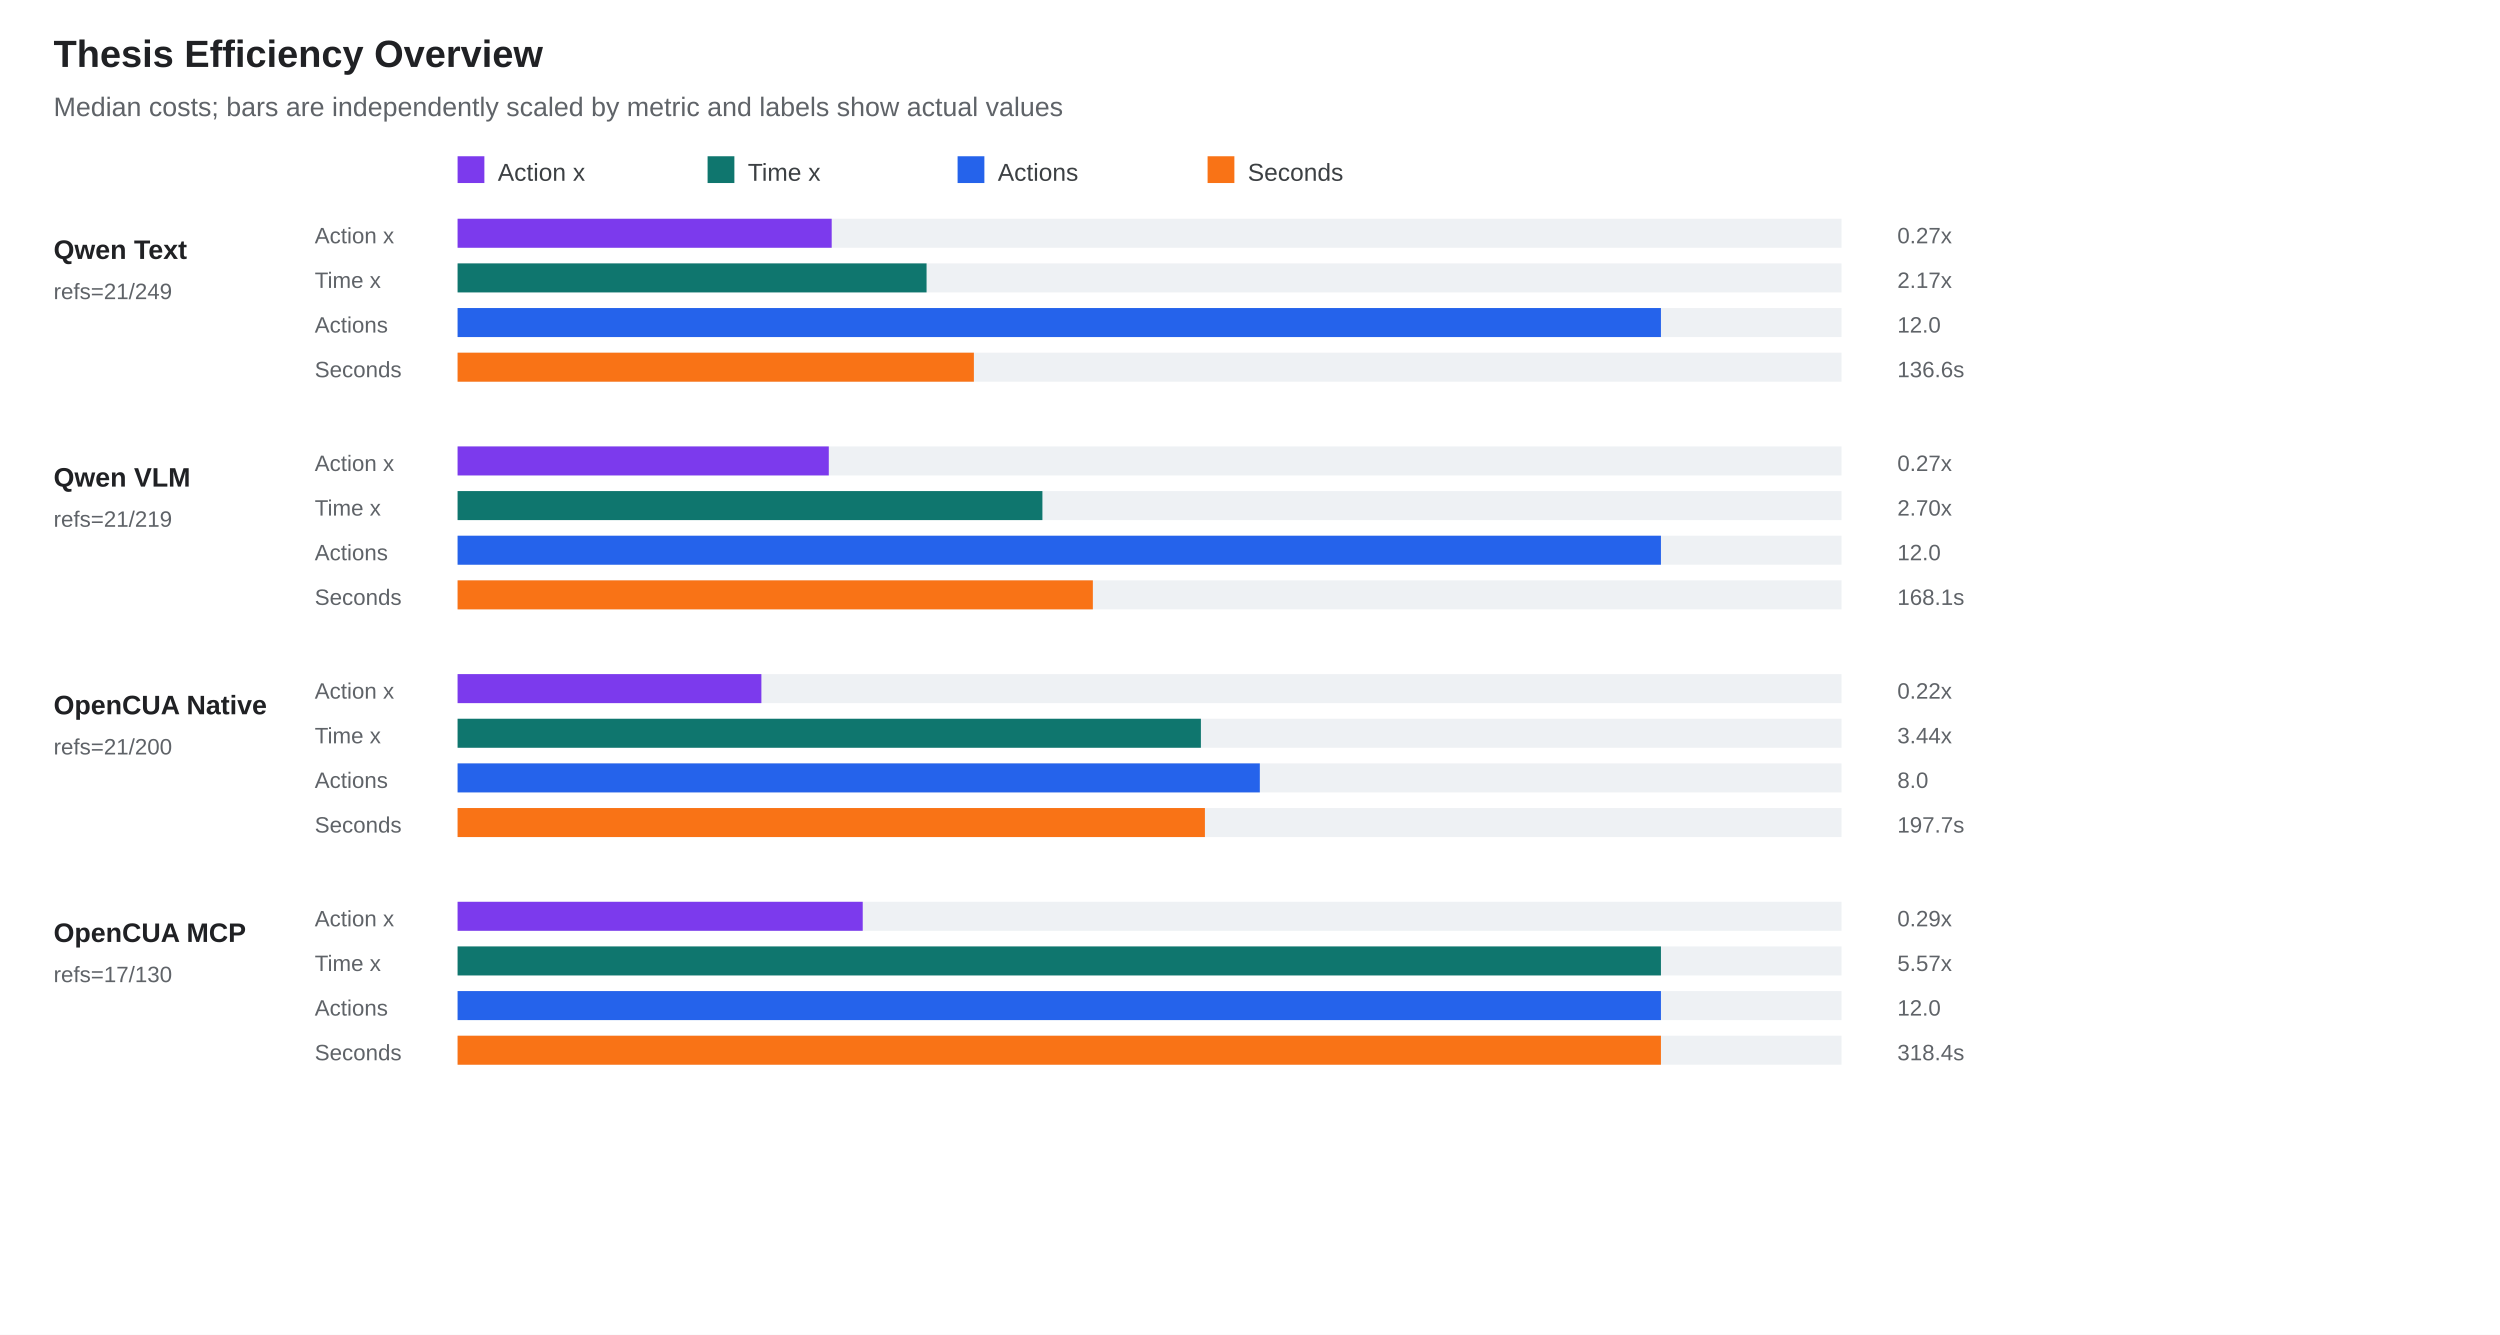
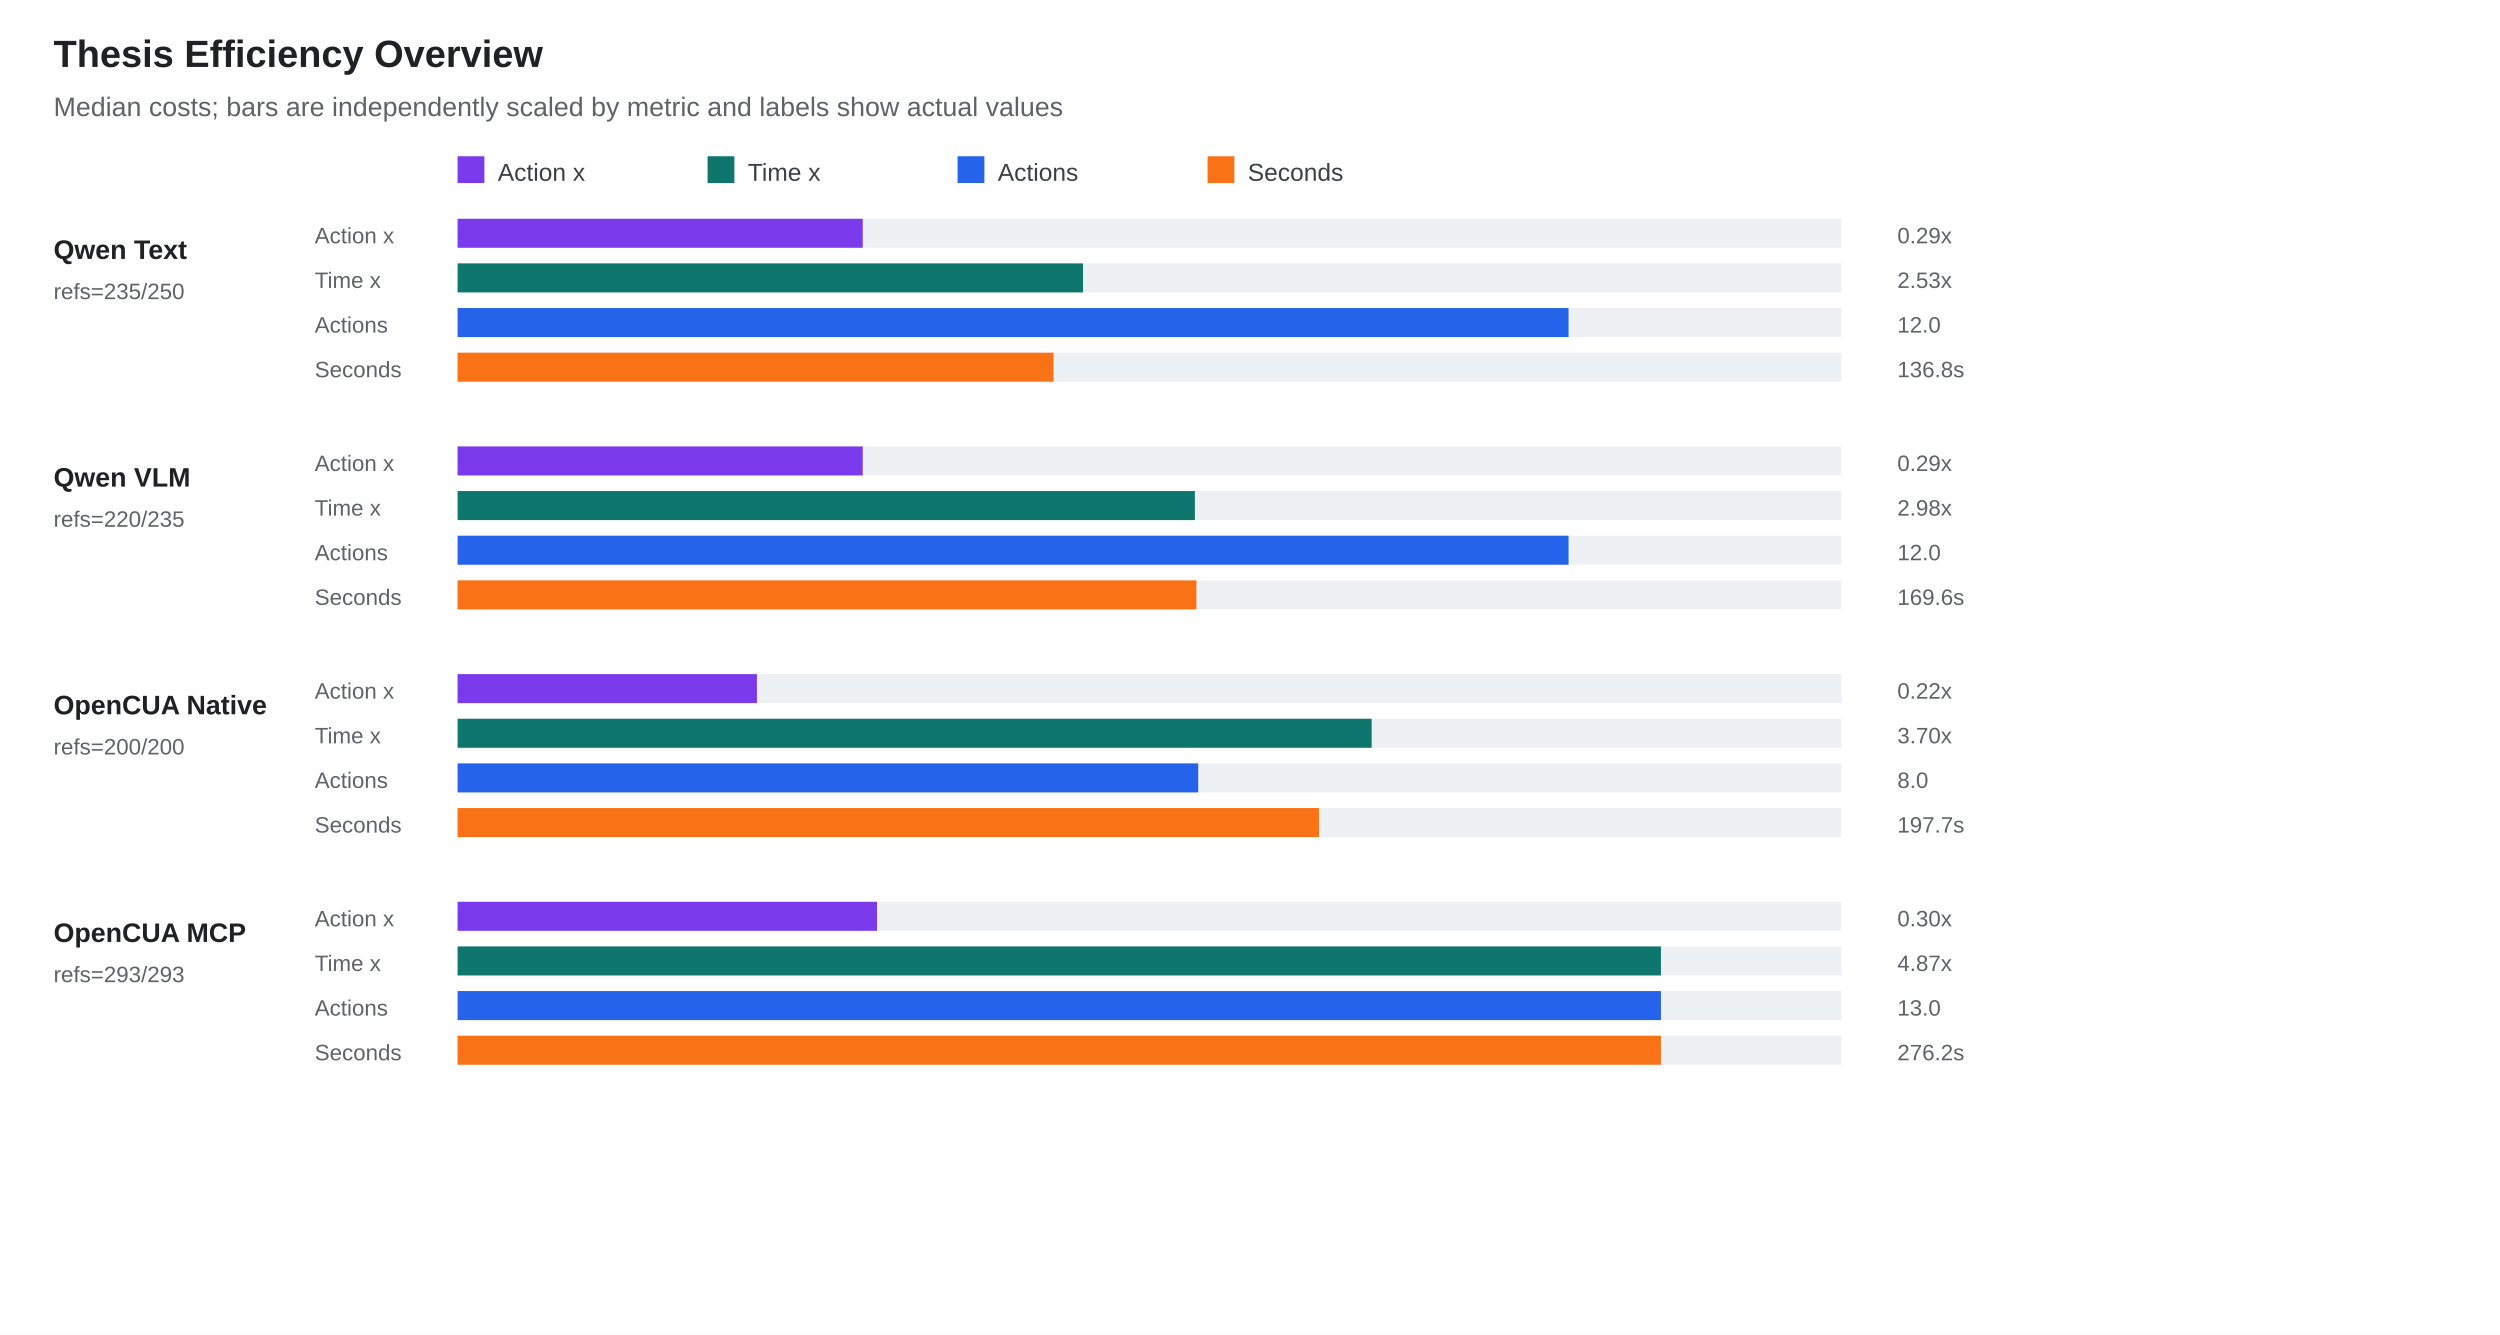
<svg xmlns="http://www.w3.org/2000/svg" width="1120" height="598" viewBox="0 0 1120 598">
  <style>text{font-family:Arial,sans-serif;font-size:12px;fill:#202124}.title{font-size:17px;font-weight:700}.axis{fill:#5f6368}.small{font-size:10px;fill:#5f6368}.label{font-size:12px;font-weight:700}.legend{font-size:11px;fill:#3c4043}</style>
  <rect width="100%" height="100%" fill="#fff" />
  <text class="title" x="24" y="30">Thesis Efficiency Overview</text>
  <text class="axis" x="24" y="52">Median costs; bars are independently scaled by metric and labels show actual values</text>
  <rect x="205" y="70" width="12" height="12" fill="#7c3aed" />
  <text class="legend" x="223" y="81">Action x</text>
  <rect x="317" y="70" width="12" height="12" fill="#0f766e" />
  <text class="legend" x="335" y="81">Time x</text>
  <rect x="429" y="70" width="12" height="12" fill="#2563eb" />
  <text class="legend" x="447" y="81">Actions</text>
  <rect x="541" y="70" width="12" height="12" fill="#f97316" />
  <text class="legend" x="559" y="81">Seconds</text>
  <text class="label" x="24.0" y="116.0">Qwen Text</text>
-   <text class="small" x="24" y="134">refs=21/249</text>
+   <text class="small" x="24" y="134">refs=235/250</text>
  <text class="small" x="141" y="109">Action x</text>
  <rect x="205" y="98" width="620" height="13" fill="#eef1f4" />
-   <rect x="205" y="98" width="167.6" height="13" fill="#7c3aed" />
-   <text class="small" x="850" y="109">0.27x</text>
+   <rect x="205" y="98" width="181.5" height="13" fill="#7c3aed" />
+   <text class="small" x="850" y="109">0.29x</text>
  <text class="small" x="141" y="129">Time x</text>
  <rect x="205" y="118" width="620" height="13" fill="#eef1f4" />
-   <rect x="205" y="118" width="210.1" height="13" fill="#0f766e" />
-   <text class="small" x="850" y="129">2.17x</text>
+   <rect x="205" y="118" width="280.2" height="13" fill="#0f766e" />
+   <text class="small" x="850" y="129">2.53x</text>
  <text class="small" x="141" y="149">Actions</text>
  <rect x="205" y="138" width="620" height="13" fill="#eef1f4" />
-   <rect x="205" y="138" width="539.1" height="13" fill="#2563eb" />
+   <rect x="205" y="138" width="497.7" height="13" fill="#2563eb" />
  <text class="small" x="850" y="149">12.0</text>
  <text class="small" x="141" y="169">Seconds</text>
  <rect x="205" y="158" width="620" height="13" fill="#eef1f4" />
-   <rect x="205" y="158" width="231.3" height="13" fill="#f97316" />
-   <text class="small" x="850" y="169">136.6s</text>
+   <rect x="205" y="158" width="267.0" height="13" fill="#f97316" />
+   <text class="small" x="850" y="169">136.8s</text>
  <text class="label" x="24.0" y="218.0">Qwen VLM</text>
-   <text class="small" x="24" y="236">refs=21/219</text>
+   <text class="small" x="24" y="236">refs=220/235</text>
  <text class="small" x="141" y="211">Action x</text>
  <rect x="205" y="200" width="620" height="13" fill="#eef1f4" />
-   <rect x="205" y="200" width="166.3" height="13" fill="#7c3aed" />
-   <text class="small" x="850" y="211">0.27x</text>
+   <rect x="205" y="200" width="181.5" height="13" fill="#7c3aed" />
+   <text class="small" x="850" y="211">0.29x</text>
  <text class="small" x="141" y="231">Time x</text>
  <rect x="205" y="220" width="620" height="13" fill="#eef1f4" />
-   <rect x="205" y="220" width="262.0" height="13" fill="#0f766e" />
-   <text class="small" x="850" y="231">2.70x</text>
+   <rect x="205" y="220" width="330.3" height="13" fill="#0f766e" />
+   <text class="small" x="850" y="231">2.98x</text>
  <text class="small" x="141" y="251">Actions</text>
  <rect x="205" y="240" width="620" height="13" fill="#eef1f4" />
-   <rect x="205" y="240" width="539.1" height="13" fill="#2563eb" />
+   <rect x="205" y="240" width="497.7" height="13" fill="#2563eb" />
  <text class="small" x="850" y="251">12.0</text>
  <text class="small" x="141" y="271">Seconds</text>
  <rect x="205" y="260" width="620" height="13" fill="#eef1f4" />
-   <rect x="205" y="260" width="284.6" height="13" fill="#f97316" />
-   <text class="small" x="850" y="271">168.1s</text>
+   <rect x="205" y="260" width="331.0" height="13" fill="#f97316" />
+   <text class="small" x="850" y="271">169.6s</text>
  <text class="label" x="24.0" y="320.0">OpenCUA Native</text>
-   <text class="small" x="24" y="338">refs=21/200</text>
+   <text class="small" x="24" y="338">refs=200/200</text>
  <text class="small" x="141" y="313">Action x</text>
  <rect x="205" y="302" width="620" height="13" fill="#eef1f4" />
-   <rect x="205" y="302" width="136.1" height="13" fill="#7c3aed" />
+   <rect x="205" y="302" width="134.1" height="13" fill="#7c3aed" />
  <text class="small" x="850" y="313">0.22x</text>
  <text class="small" x="141" y="333">Time x</text>
  <rect x="205" y="322" width="620" height="13" fill="#eef1f4" />
-   <rect x="205" y="322" width="333.0" height="13" fill="#0f766e" />
-   <text class="small" x="850" y="333">3.44x</text>
+   <rect x="205" y="322" width="409.5" height="13" fill="#0f766e" />
+   <text class="small" x="850" y="333">3.70x</text>
  <text class="small" x="141" y="353">Actions</text>
  <rect x="205" y="342" width="620" height="13" fill="#eef1f4" />
-   <rect x="205" y="342" width="359.4" height="13" fill="#2563eb" />
+   <rect x="205" y="342" width="331.8" height="13" fill="#2563eb" />
  <text class="small" x="850" y="353">8.0</text>
  <text class="small" x="141" y="373">Seconds</text>
  <rect x="205" y="362" width="620" height="13" fill="#eef1f4" />
-   <rect x="205" y="362" width="334.8" height="13" fill="#f97316" />
+   <rect x="205" y="362" width="385.9" height="13" fill="#f97316" />
  <text class="small" x="850" y="373">197.7s</text>
  <text class="label" x="24.0" y="422.0">OpenCUA MCP</text>
-   <text class="small" x="24" y="440">refs=17/130</text>
+   <text class="small" x="24" y="440">refs=293/293</text>
  <text class="small" x="141" y="415">Action x</text>
  <rect x="205" y="404" width="620" height="13" fill="#eef1f4" />
-   <rect x="205" y="404" width="181.5" height="13" fill="#7c3aed" />
-   <text class="small" x="850" y="415">0.29x</text>
+   <rect x="205" y="404" width="187.9" height="13" fill="#7c3aed" />
+   <text class="small" x="850" y="415">0.30x</text>
  <text class="small" x="141" y="435">Time x</text>
  <rect x="205" y="424" width="620" height="13" fill="#eef1f4" />
  <rect x="205" y="424" width="539.1" height="13" fill="#0f766e" />
-   <text class="small" x="850" y="435">5.57x</text>
+   <text class="small" x="850" y="435">4.87x</text>
  <text class="small" x="141" y="455">Actions</text>
  <rect x="205" y="444" width="620" height="13" fill="#eef1f4" />
  <rect x="205" y="444" width="539.1" height="13" fill="#2563eb" />
-   <text class="small" x="850" y="455">12.0</text>
+   <text class="small" x="850" y="455">13.0</text>
  <text class="small" x="141" y="475">Seconds</text>
  <rect x="205" y="464" width="620" height="13" fill="#eef1f4" />
  <rect x="205" y="464" width="539.1" height="13" fill="#f97316" />
-   <text class="small" x="850" y="475">318.4s</text>
+   <text class="small" x="850" y="475">276.2s</text>
</svg>
